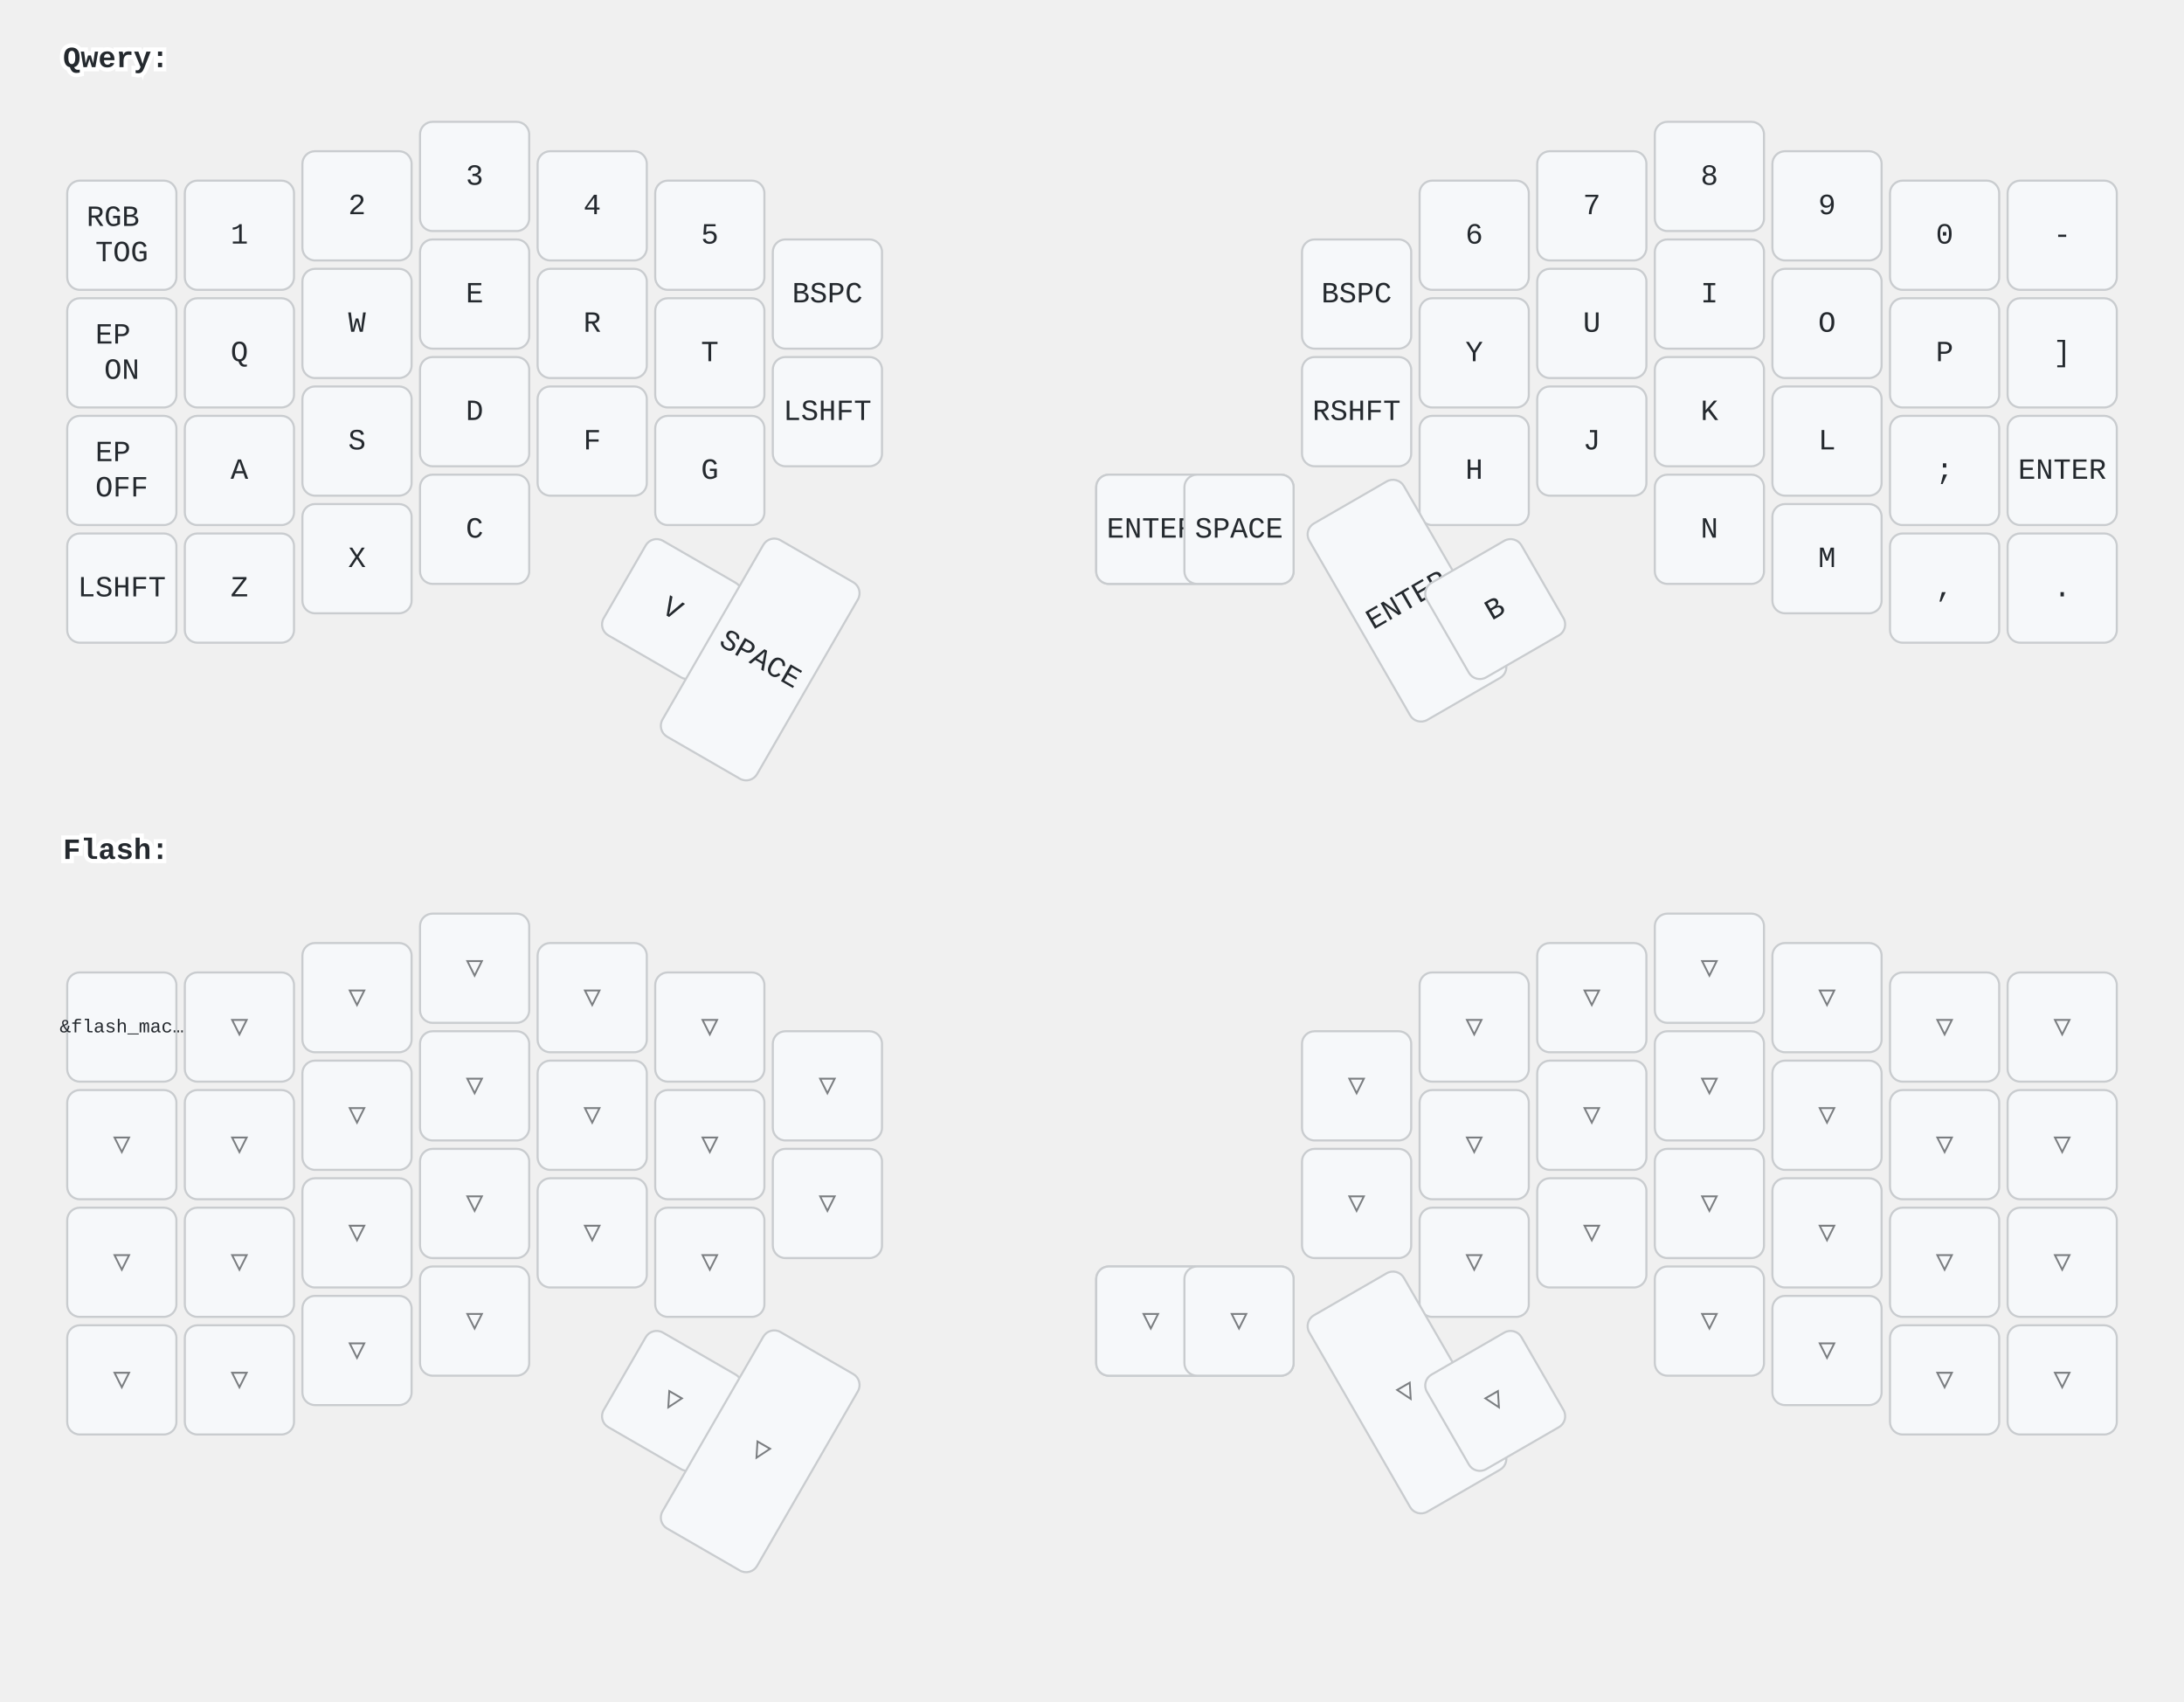
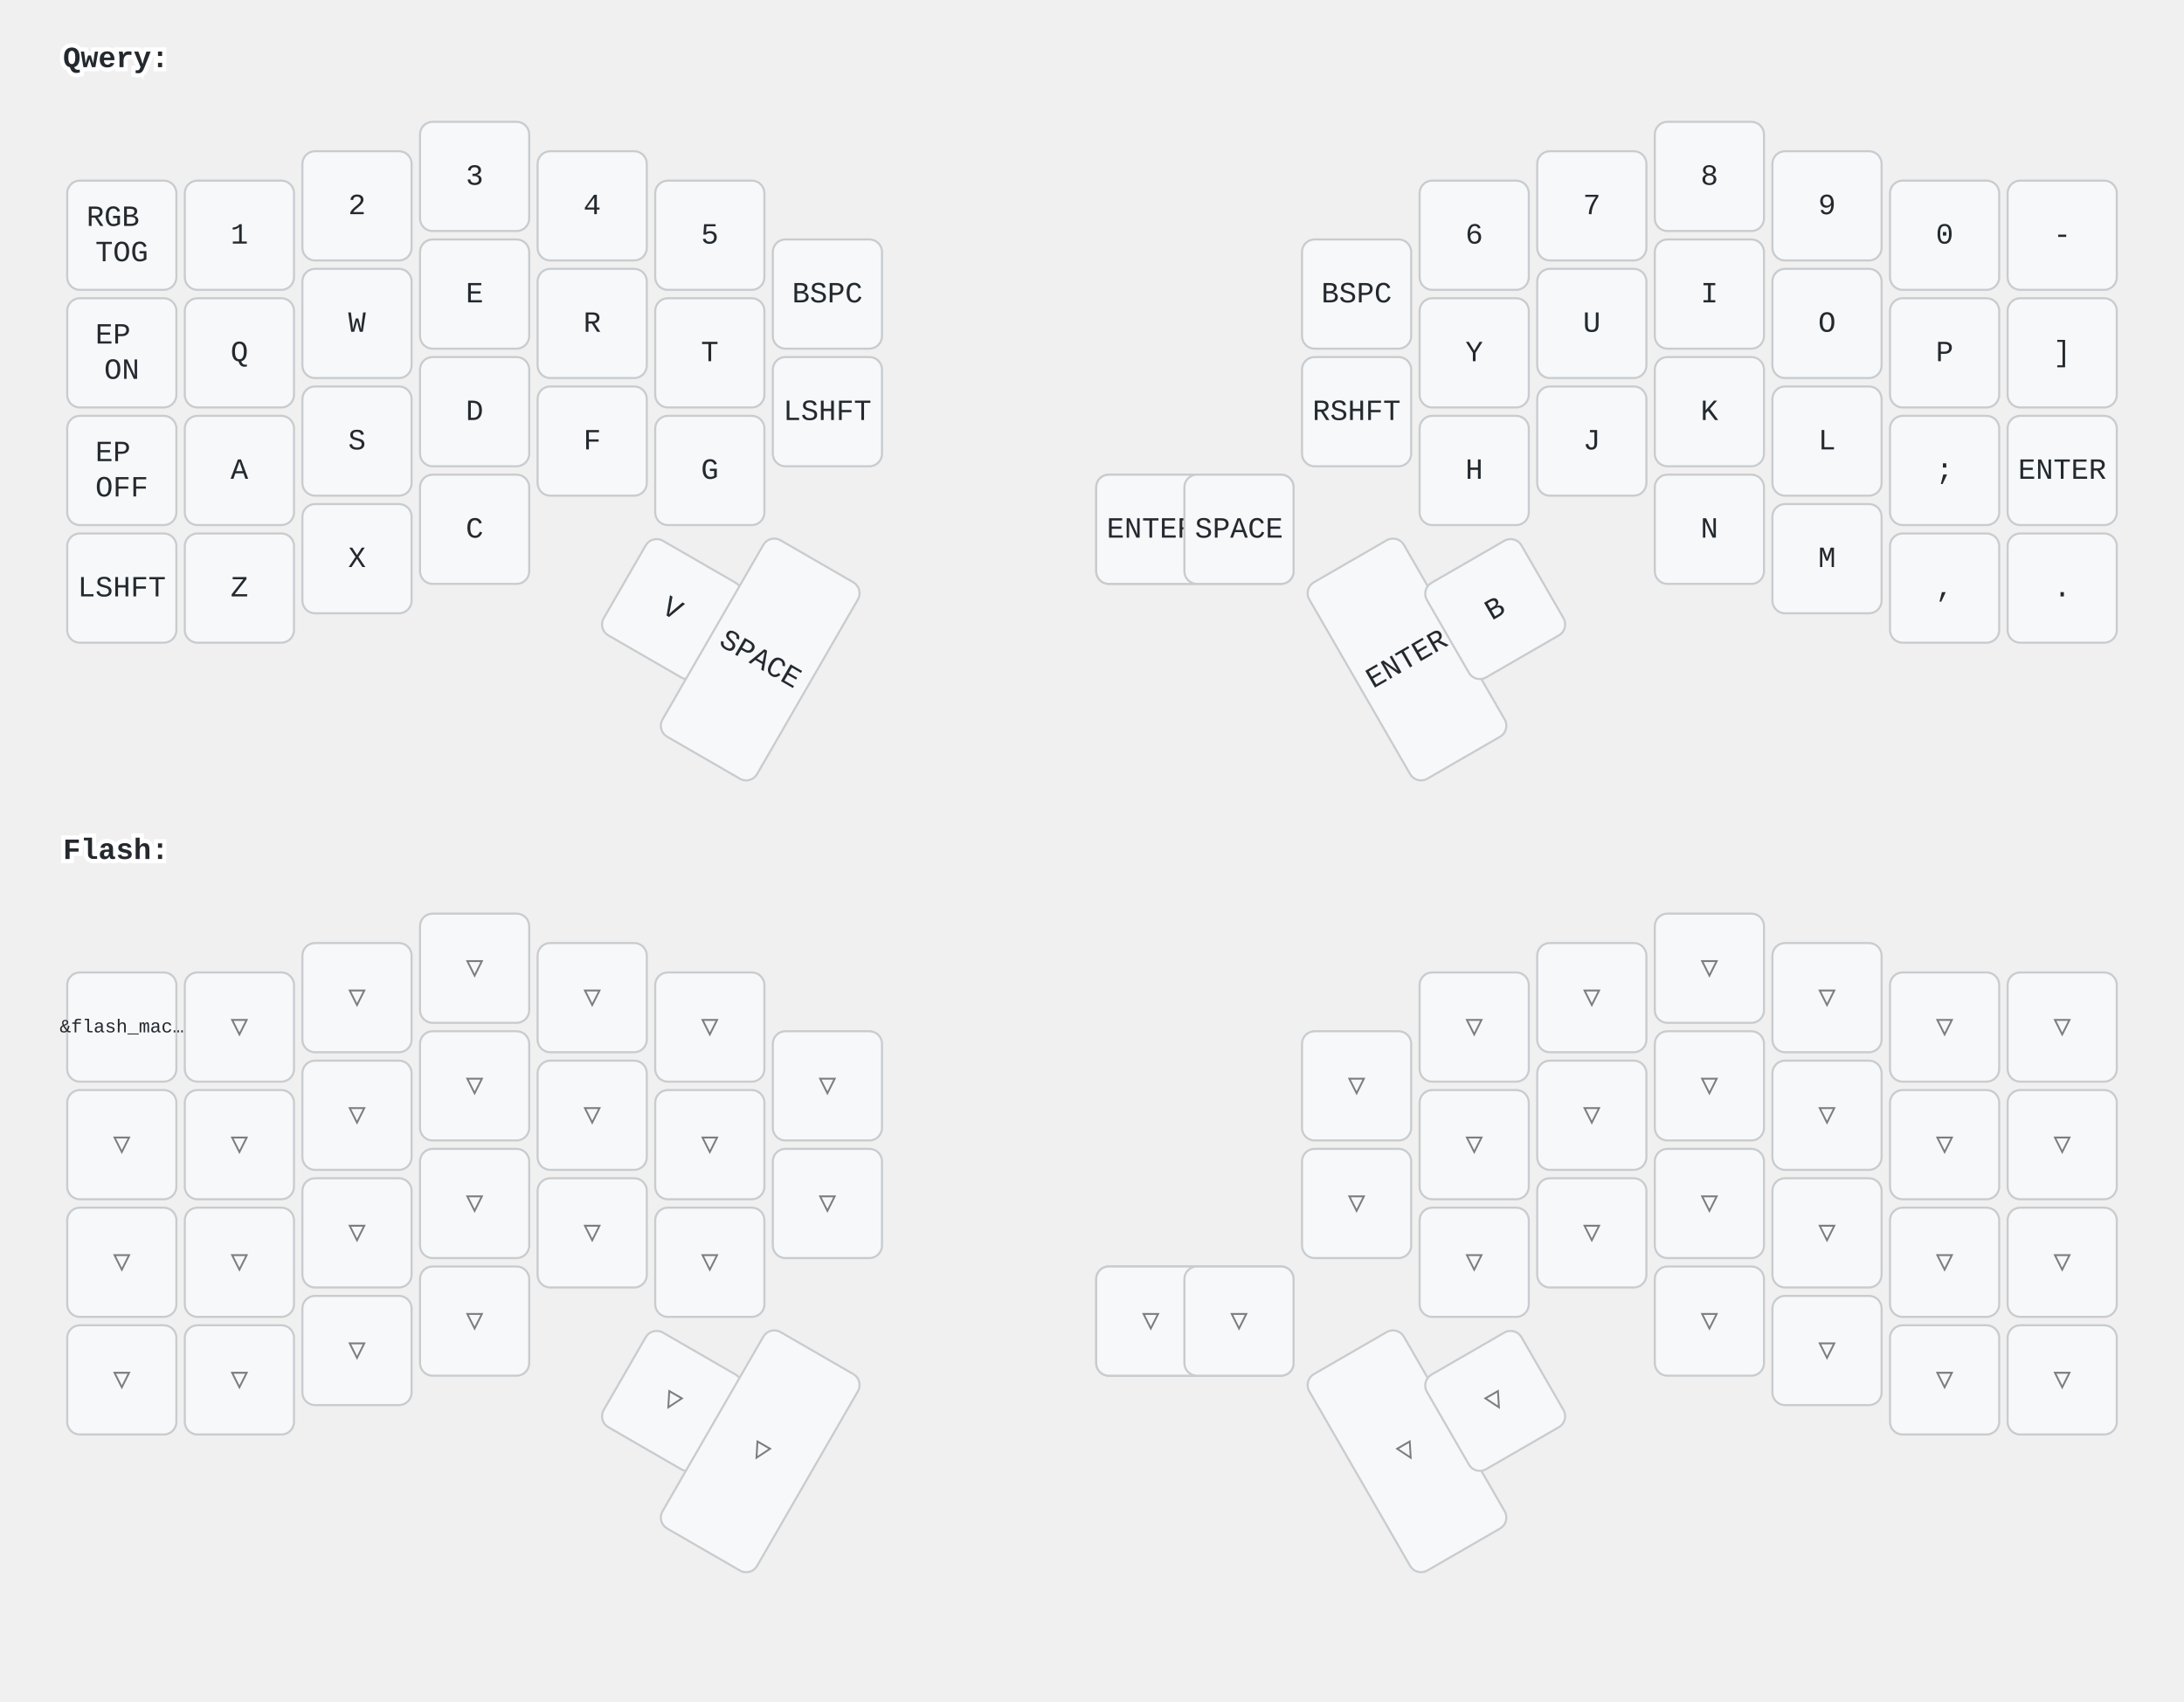
<svg xmlns="http://www.w3.org/2000/svg" width="1040" height="810" viewBox="0 0 1040 810" class="keymap">
  <style>/* inherit to force styles through use tags */
svg path {
    fill: inherit;
}

/* font and background color specifications */
svg.keymap {
    font-family: SFMono-Regular,Consolas,Liberation Mono,Menlo,monospace;
    font-size: 14px;
    font-kerning: normal;
    text-rendering: optimizeLegibility;
    fill: #24292e;
}

/* default key styling */
rect.key {
    fill: #f6f8fa;
}

rect.key, rect.combo {
    stroke: #c9cccf;
    stroke-width: 1;
}

/* default key side styling, only used is draw_key_sides is set */
rect.side {
    filter: brightness(90%);
}

/* color accent for combo boxes */
rect.combo, rect.combo-separate {
    fill: #cdf;
}

/* color accent for held keys */
rect.held, rect.combo.held {
    fill: #fdd;
}

/* color accent for ghost (optional) keys */
rect.ghost, rect.combo.ghost {
    stroke-dasharray: 4, 4;
    stroke-width: 2;
}

text {
    text-anchor: middle;
    dominant-baseline: middle;
}

/* styling for layer labels */
text.label {
    font-weight: bold;
    text-anchor: start;
    stroke: white;
    stroke-width: 4;
    paint-order: stroke;
}

/* styling for optional footer */
text.footer {
    text-anchor: end;
    dominant-baseline: auto;
    stroke: white;
    stroke-width: 4;
    paint-order: stroke;
}

/* styling for combo tap, and key hold/shifted label text */
text.combo, text.hold, text.shifted {
    font-size: 11px;
}

text.hold {
    text-anchor: middle;
    dominant-baseline: auto;
}

text.shifted {
    text-anchor: middle;
    dominant-baseline: hanging;
}

text.layer-activator {
    text-decoration: underline;
}

/* styling for hold/shifted label text in combo box */
text.combo.hold, text.combo.shifted {
    font-size: 8px;
}

/* lighter symbol for transparent keys */
text.trans {
    fill: #7b7e81;
}

/* styling for combo dendrons */
path.combo {
    stroke-width: 1;
    stroke: gray;
    fill: none;
}

/* Start Tabler Icons Cleanup */
/* cannot use height/width with glyphs */
.icon-tabler &gt; path {
    fill: inherit;
    stroke: inherit;
    stroke-width: 2;
}
/* hide tabler's default box */
.icon-tabler &gt; path[stroke="none"][fill="none"] {
    visibility: hidden;
}
/* End Tabler Icons Cleanup */
</style>
  <g transform="translate(30, 0)" class="layer-Qwery">
    <text x="0" y="28" class="label" id="Qwery">Qwery:</text>
    <g transform="translate(0, 56)">
      <g transform="translate(28, 56)" class="key keypos-0">
        <rect rx="6" ry="6" x="-26" y="-26" width="52" height="52" class="key" />
        <text x="0" y="0" class="key tap">
          <tspan x="0" dy="-0.6em">RGB</tspan>
          <tspan x="0" dy="1.2em">TOG</tspan>
        </text>
      </g>
      <g transform="translate(84, 56)" class="key keypos-1">
        <rect rx="6" ry="6" x="-26" y="-26" width="52" height="52" class="key" />
        <text x="0" y="0" class="key tap">1</text>
      </g>
      <g transform="translate(140, 42)" class="key keypos-2">
        <rect rx="6" ry="6" x="-26" y="-26" width="52" height="52" class="key" />
        <text x="0" y="0" class="key tap">2</text>
      </g>
      <g transform="translate(196, 28)" class="key keypos-3">
        <rect rx="6" ry="6" x="-26" y="-26" width="52" height="52" class="key" />
        <text x="0" y="0" class="key tap">3</text>
      </g>
      <g transform="translate(252, 42)" class="key keypos-4">
        <rect rx="6" ry="6" x="-26" y="-26" width="52" height="52" class="key" />
        <text x="0" y="0" class="key tap">4</text>
      </g>
      <g transform="translate(308, 56)" class="key keypos-5">
        <rect rx="6" ry="6" x="-26" y="-26" width="52" height="52" class="key" />
        <text x="0" y="0" class="key tap">5</text>
      </g>
      <g transform="translate(364, 84)" class="key keypos-6">
        <rect rx="6" ry="6" x="-26" y="-26" width="52" height="52" class="key" />
        <text x="0" y="0" class="key tap">BSPC</text>
      </g>
      <g transform="translate(616, 84)" class="key keypos-7">
        <rect rx="6" ry="6" x="-26" y="-26" width="52" height="52" class="key" />
        <text x="0" y="0" class="key tap">BSPC</text>
      </g>
      <g transform="translate(672, 56)" class="key keypos-8">
        <rect rx="6" ry="6" x="-26" y="-26" width="52" height="52" class="key" />
        <text x="0" y="0" class="key tap">6</text>
      </g>
      <g transform="translate(728, 42)" class="key keypos-9">
        <rect rx="6" ry="6" x="-26" y="-26" width="52" height="52" class="key" />
        <text x="0" y="0" class="key tap">7</text>
      </g>
      <g transform="translate(784, 28)" class="key keypos-10">
        <rect rx="6" ry="6" x="-26" y="-26" width="52" height="52" class="key" />
        <text x="0" y="0" class="key tap">8</text>
      </g>
      <g transform="translate(840, 42)" class="key keypos-11">
        <rect rx="6" ry="6" x="-26" y="-26" width="52" height="52" class="key" />
        <text x="0" y="0" class="key tap">9</text>
      </g>
      <g transform="translate(896, 56)" class="key keypos-12">
        <rect rx="6" ry="6" x="-26" y="-26" width="52" height="52" class="key" />
        <text x="0" y="0" class="key tap">0</text>
      </g>
      <g transform="translate(952, 56)" class="key keypos-13">
        <rect rx="6" ry="6" x="-26" y="-26" width="52" height="52" class="key" />
        <text x="0" y="0" class="key tap">-</text>
      </g>
      <g transform="translate(28, 112)" class="key keypos-14">
        <rect rx="6" ry="6" x="-26" y="-26" width="52" height="52" class="key" />
        <text x="0" y="0" class="key tap">
          <tspan x="0" dy="-0.6em">EP</tspan>
          <tspan x="0" dy="1.2em">ON</tspan>
        </text>
      </g>
      <g transform="translate(84, 112)" class="key keypos-15">
        <rect rx="6" ry="6" x="-26" y="-26" width="52" height="52" class="key" />
        <text x="0" y="0" class="key tap">Q</text>
      </g>
      <g transform="translate(140, 98)" class="key keypos-16">
        <rect rx="6" ry="6" x="-26" y="-26" width="52" height="52" class="key" />
        <text x="0" y="0" class="key tap">W</text>
      </g>
      <g transform="translate(196, 84)" class="key keypos-17">
        <rect rx="6" ry="6" x="-26" y="-26" width="52" height="52" class="key" />
        <text x="0" y="0" class="key tap">E</text>
      </g>
      <g transform="translate(252, 98)" class="key keypos-18">
        <rect rx="6" ry="6" x="-26" y="-26" width="52" height="52" class="key" />
        <text x="0" y="0" class="key tap">R</text>
      </g>
      <g transform="translate(308, 112)" class="key keypos-19">
        <rect rx="6" ry="6" x="-26" y="-26" width="52" height="52" class="key" />
        <text x="0" y="0" class="key tap">T</text>
      </g>
      <g transform="translate(364, 140)" class="key keypos-20">
        <rect rx="6" ry="6" x="-26" y="-26" width="52" height="52" class="key" />
        <text x="0" y="0" class="key tap">LSHFT</text>
      </g>
      <g transform="translate(616, 140)" class="key keypos-21">
        <rect rx="6" ry="6" x="-26" y="-26" width="52" height="52" class="key" />
        <text x="0" y="0" class="key tap">RSHFT</text>
      </g>
      <g transform="translate(672, 112)" class="key keypos-22">
        <rect rx="6" ry="6" x="-26" y="-26" width="52" height="52" class="key" />
        <text x="0" y="0" class="key tap">Y</text>
      </g>
      <g transform="translate(728, 98)" class="key keypos-23">
        <rect rx="6" ry="6" x="-26" y="-26" width="52" height="52" class="key" />
        <text x="0" y="0" class="key tap">U</text>
      </g>
      <g transform="translate(784, 84)" class="key keypos-24">
        <rect rx="6" ry="6" x="-26" y="-26" width="52" height="52" class="key" />
        <text x="0" y="0" class="key tap">I</text>
      </g>
      <g transform="translate(840, 98)" class="key keypos-25">
        <rect rx="6" ry="6" x="-26" y="-26" width="52" height="52" class="key" />
        <text x="0" y="0" class="key tap">O</text>
      </g>
      <g transform="translate(896, 112)" class="key keypos-26">
        <rect rx="6" ry="6" x="-26" y="-26" width="52" height="52" class="key" />
        <text x="0" y="0" class="key tap">P</text>
      </g>
      <g transform="translate(952, 112)" class="key keypos-27">
        <rect rx="6" ry="6" x="-26" y="-26" width="52" height="52" class="key" />
        <text x="0" y="0" class="key tap">]</text>
      </g>
      <g transform="translate(28, 168)" class="key keypos-28">
        <rect rx="6" ry="6" x="-26" y="-26" width="52" height="52" class="key" />
        <text x="0" y="0" class="key tap">
          <tspan x="0" dy="-0.6em">EP</tspan>
          <tspan x="0" dy="1.2em">OFF</tspan>
        </text>
      </g>
      <g transform="translate(84, 168)" class="key keypos-29">
        <rect rx="6" ry="6" x="-26" y="-26" width="52" height="52" class="key" />
        <text x="0" y="0" class="key tap">A</text>
      </g>
      <g transform="translate(140, 154)" class="key keypos-30">
        <rect rx="6" ry="6" x="-26" y="-26" width="52" height="52" class="key" />
        <text x="0" y="0" class="key tap">S</text>
      </g>
      <g transform="translate(196, 140)" class="key keypos-31">
        <rect rx="6" ry="6" x="-26" y="-26" width="52" height="52" class="key" />
        <text x="0" y="0" class="key tap">D</text>
      </g>
      <g transform="translate(252, 154)" class="key keypos-32">
        <rect rx="6" ry="6" x="-26" y="-26" width="52" height="52" class="key" />
        <text x="0" y="0" class="key tap">F</text>
      </g>
      <g transform="translate(308, 168)" class="key keypos-33">
        <rect rx="6" ry="6" x="-26" y="-26" width="52" height="52" class="key" />
        <text x="0" y="0" class="key tap">G</text>
      </g>
      <g transform="translate(518, 196)" class="key keypos-34">
        <rect rx="6" ry="6" x="-26" y="-26" width="52" height="52" class="key" />
        <text x="0" y="0" class="key tap">TAB</text>
      </g>
      <g transform="translate(560, 196)" class="key keypos-35">
        <rect rx="6" ry="6" x="-26" y="-26" width="52" height="52" class="key" />
        <text x="0" y="0" class="key tap">TAB</text>
      </g>
      <g transform="translate(672, 168)" class="key keypos-36">
        <rect rx="6" ry="6" x="-26" y="-26" width="52" height="52" class="key" />
        <text x="0" y="0" class="key tap">H</text>
      </g>
      <g transform="translate(728, 154)" class="key keypos-37">
        <rect rx="6" ry="6" x="-26" y="-26" width="52" height="52" class="key" />
        <text x="0" y="0" class="key tap">J</text>
      </g>
      <g transform="translate(784, 140)" class="key keypos-38">
        <rect rx="6" ry="6" x="-26" y="-26" width="52" height="52" class="key" />
        <text x="0" y="0" class="key tap">K</text>
      </g>
      <g transform="translate(840, 154)" class="key keypos-39">
        <rect rx="6" ry="6" x="-26" y="-26" width="52" height="52" class="key" />
        <text x="0" y="0" class="key tap">L</text>
      </g>
      <g transform="translate(896, 168)" class="key keypos-40">
        <rect rx="6" ry="6" x="-26" y="-26" width="52" height="52" class="key" />
        <text x="0" y="0" class="key tap">;</text>
      </g>
      <g transform="translate(952, 168)" class="key keypos-41">
        <rect rx="6" ry="6" x="-26" y="-26" width="52" height="52" class="key" />
        <text x="0" y="0" class="key tap">ENTER</text>
      </g>
      <g transform="translate(28, 224)" class="key keypos-42">
        <rect rx="6" ry="6" x="-26" y="-26" width="52" height="52" class="key" />
        <text x="0" y="0" class="key tap">LSHFT</text>
      </g>
      <g transform="translate(84, 224)" class="key keypos-43">
        <rect rx="6" ry="6" x="-26" y="-26" width="52" height="52" class="key" />
        <text x="0" y="0" class="key tap">Z</text>
      </g>
      <g transform="translate(140, 210)" class="key keypos-44">
        <rect rx="6" ry="6" x="-26" y="-26" width="52" height="52" class="key" />
        <text x="0" y="0" class="key tap">X</text>
      </g>
      <g transform="translate(196, 196)" class="key keypos-45">
        <rect rx="6" ry="6" x="-26" y="-26" width="52" height="52" class="key" />
        <text x="0" y="0" class="key tap">C</text>
      </g>
      <g transform="translate(290, 234) rotate(30.0)" class="key keypos-46">
        <rect rx="6" ry="6" x="-26" y="-26" width="52" height="52" class="key" />
        <text x="0" y="0" class="key tap">V</text>
      </g>
      <g transform="translate(332, 258) rotate(30.0)" class="key keypos-47">
        <rect rx="6" ry="6" x="-26" y="-54" width="52" height="108" class="key" />
        <text x="0" y="0" class="key tap">SPACE</text>
      </g>
      <g transform="translate(518, 196)" class="key keypos-48">
        <rect rx="6" ry="6" x="-26" y="-26" width="52" height="52" class="key" />
        <text x="0" y="0" class="key tap">ENTER</text>
      </g>
      <g transform="translate(560, 196)" class="key keypos-49">
        <rect rx="6" ry="6" x="-26" y="-26" width="52" height="52" class="key" />
        <text x="0" y="0" class="key tap">SPACE</text>
      </g>
-       <g transform="translate(640, 230) rotate(-30.0)" class="key keypos-50">
+       <g transform="translate(640, 258) rotate(-30.0)" class="key keypos-50">
        <rect rx="6" ry="6" x="-26" y="-54" width="52" height="108" class="key" />
        <text x="0" y="0" class="key tap">ENTER</text>
      </g>
      <g transform="translate(682, 234) rotate(-30.0)" class="key keypos-51">
        <rect rx="6" ry="6" x="-26" y="-26" width="52" height="52" class="key" />
        <text x="0" y="0" class="key tap">B</text>
      </g>
      <g transform="translate(784, 196)" class="key keypos-52">
        <rect rx="6" ry="6" x="-26" y="-26" width="52" height="52" class="key" />
        <text x="0" y="0" class="key tap">N</text>
      </g>
      <g transform="translate(840, 210)" class="key keypos-53">
        <rect rx="6" ry="6" x="-26" y="-26" width="52" height="52" class="key" />
        <text x="0" y="0" class="key tap">M</text>
      </g>
      <g transform="translate(896, 224)" class="key keypos-54">
        <rect rx="6" ry="6" x="-26" y="-26" width="52" height="52" class="key" />
        <text x="0" y="0" class="key tap">,</text>
      </g>
      <g transform="translate(952, 224)" class="key keypos-55">
        <rect rx="6" ry="6" x="-26" y="-26" width="52" height="52" class="key" />
        <text x="0" y="0" class="key tap">.</text>
      </g>
    </g>
  </g>
  <g transform="translate(30, 377)" class="layer-Flash">
    <text x="0" y="28" class="label" id="Flash">Flash:</text>
    <g transform="translate(0, 56)">
      <g transform="translate(28, 56)" class="key keypos-0">
        <rect rx="6" ry="6" x="-26" y="-26" width="52" height="52" class="key" />
        <text x="0" y="0" class="key tap">
          <tspan style="font-size: 64%">&amp;flash_mac…</tspan>
        </text>
      </g>
      <g transform="translate(84, 56)" class="key trans keypos-1">
        <rect rx="6" ry="6" x="-26" y="-26" width="52" height="52" class="key trans" />
        <text x="0" y="0" class="key trans tap">▽</text>
      </g>
      <g transform="translate(140, 42)" class="key trans keypos-2">
        <rect rx="6" ry="6" x="-26" y="-26" width="52" height="52" class="key trans" />
        <text x="0" y="0" class="key trans tap">▽</text>
      </g>
      <g transform="translate(196, 28)" class="key trans keypos-3">
        <rect rx="6" ry="6" x="-26" y="-26" width="52" height="52" class="key trans" />
        <text x="0" y="0" class="key trans tap">▽</text>
      </g>
      <g transform="translate(252, 42)" class="key trans keypos-4">
        <rect rx="6" ry="6" x="-26" y="-26" width="52" height="52" class="key trans" />
        <text x="0" y="0" class="key trans tap">▽</text>
      </g>
      <g transform="translate(308, 56)" class="key trans keypos-5">
        <rect rx="6" ry="6" x="-26" y="-26" width="52" height="52" class="key trans" />
        <text x="0" y="0" class="key trans tap">▽</text>
      </g>
      <g transform="translate(364, 84)" class="key trans keypos-6">
        <rect rx="6" ry="6" x="-26" y="-26" width="52" height="52" class="key trans" />
        <text x="0" y="0" class="key trans tap">▽</text>
      </g>
      <g transform="translate(616, 84)" class="key trans keypos-7">
        <rect rx="6" ry="6" x="-26" y="-26" width="52" height="52" class="key trans" />
        <text x="0" y="0" class="key trans tap">▽</text>
      </g>
      <g transform="translate(672, 56)" class="key trans keypos-8">
        <rect rx="6" ry="6" x="-26" y="-26" width="52" height="52" class="key trans" />
        <text x="0" y="0" class="key trans tap">▽</text>
      </g>
      <g transform="translate(728, 42)" class="key trans keypos-9">
        <rect rx="6" ry="6" x="-26" y="-26" width="52" height="52" class="key trans" />
        <text x="0" y="0" class="key trans tap">▽</text>
      </g>
      <g transform="translate(784, 28)" class="key trans keypos-10">
        <rect rx="6" ry="6" x="-26" y="-26" width="52" height="52" class="key trans" />
        <text x="0" y="0" class="key trans tap">▽</text>
      </g>
      <g transform="translate(840, 42)" class="key trans keypos-11">
        <rect rx="6" ry="6" x="-26" y="-26" width="52" height="52" class="key trans" />
        <text x="0" y="0" class="key trans tap">▽</text>
      </g>
      <g transform="translate(896, 56)" class="key trans keypos-12">
        <rect rx="6" ry="6" x="-26" y="-26" width="52" height="52" class="key trans" />
        <text x="0" y="0" class="key trans tap">▽</text>
      </g>
      <g transform="translate(952, 56)" class="key trans keypos-13">
        <rect rx="6" ry="6" x="-26" y="-26" width="52" height="52" class="key trans" />
        <text x="0" y="0" class="key trans tap">▽</text>
      </g>
      <g transform="translate(28, 112)" class="key trans keypos-14">
        <rect rx="6" ry="6" x="-26" y="-26" width="52" height="52" class="key trans" />
        <text x="0" y="0" class="key trans tap">▽</text>
      </g>
      <g transform="translate(84, 112)" class="key trans keypos-15">
        <rect rx="6" ry="6" x="-26" y="-26" width="52" height="52" class="key trans" />
        <text x="0" y="0" class="key trans tap">▽</text>
      </g>
      <g transform="translate(140, 98)" class="key trans keypos-16">
        <rect rx="6" ry="6" x="-26" y="-26" width="52" height="52" class="key trans" />
        <text x="0" y="0" class="key trans tap">▽</text>
      </g>
      <g transform="translate(196, 84)" class="key trans keypos-17">
        <rect rx="6" ry="6" x="-26" y="-26" width="52" height="52" class="key trans" />
        <text x="0" y="0" class="key trans tap">▽</text>
      </g>
      <g transform="translate(252, 98)" class="key trans keypos-18">
        <rect rx="6" ry="6" x="-26" y="-26" width="52" height="52" class="key trans" />
        <text x="0" y="0" class="key trans tap">▽</text>
      </g>
      <g transform="translate(308, 112)" class="key trans keypos-19">
        <rect rx="6" ry="6" x="-26" y="-26" width="52" height="52" class="key trans" />
        <text x="0" y="0" class="key trans tap">▽</text>
      </g>
      <g transform="translate(364, 140)" class="key trans keypos-20">
        <rect rx="6" ry="6" x="-26" y="-26" width="52" height="52" class="key trans" />
        <text x="0" y="0" class="key trans tap">▽</text>
      </g>
      <g transform="translate(616, 140)" class="key trans keypos-21">
        <rect rx="6" ry="6" x="-26" y="-26" width="52" height="52" class="key trans" />
        <text x="0" y="0" class="key trans tap">▽</text>
      </g>
      <g transform="translate(672, 112)" class="key trans keypos-22">
        <rect rx="6" ry="6" x="-26" y="-26" width="52" height="52" class="key trans" />
        <text x="0" y="0" class="key trans tap">▽</text>
      </g>
      <g transform="translate(728, 98)" class="key trans keypos-23">
        <rect rx="6" ry="6" x="-26" y="-26" width="52" height="52" class="key trans" />
        <text x="0" y="0" class="key trans tap">▽</text>
      </g>
      <g transform="translate(784, 84)" class="key trans keypos-24">
        <rect rx="6" ry="6" x="-26" y="-26" width="52" height="52" class="key trans" />
        <text x="0" y="0" class="key trans tap">▽</text>
      </g>
      <g transform="translate(840, 98)" class="key trans keypos-25">
        <rect rx="6" ry="6" x="-26" y="-26" width="52" height="52" class="key trans" />
        <text x="0" y="0" class="key trans tap">▽</text>
      </g>
      <g transform="translate(896, 112)" class="key trans keypos-26">
        <rect rx="6" ry="6" x="-26" y="-26" width="52" height="52" class="key trans" />
        <text x="0" y="0" class="key trans tap">▽</text>
      </g>
      <g transform="translate(952, 112)" class="key trans keypos-27">
        <rect rx="6" ry="6" x="-26" y="-26" width="52" height="52" class="key trans" />
        <text x="0" y="0" class="key trans tap">▽</text>
      </g>
      <g transform="translate(28, 168)" class="key trans keypos-28">
        <rect rx="6" ry="6" x="-26" y="-26" width="52" height="52" class="key trans" />
        <text x="0" y="0" class="key trans tap">▽</text>
      </g>
      <g transform="translate(84, 168)" class="key trans keypos-29">
        <rect rx="6" ry="6" x="-26" y="-26" width="52" height="52" class="key trans" />
        <text x="0" y="0" class="key trans tap">▽</text>
      </g>
      <g transform="translate(140, 154)" class="key trans keypos-30">
        <rect rx="6" ry="6" x="-26" y="-26" width="52" height="52" class="key trans" />
        <text x="0" y="0" class="key trans tap">▽</text>
      </g>
      <g transform="translate(196, 140)" class="key trans keypos-31">
        <rect rx="6" ry="6" x="-26" y="-26" width="52" height="52" class="key trans" />
        <text x="0" y="0" class="key trans tap">▽</text>
      </g>
      <g transform="translate(252, 154)" class="key trans keypos-32">
        <rect rx="6" ry="6" x="-26" y="-26" width="52" height="52" class="key trans" />
        <text x="0" y="0" class="key trans tap">▽</text>
      </g>
      <g transform="translate(308, 168)" class="key trans keypos-33">
        <rect rx="6" ry="6" x="-26" y="-26" width="52" height="52" class="key trans" />
        <text x="0" y="0" class="key trans tap">▽</text>
      </g>
      <g transform="translate(518, 196)" class="key trans keypos-34">
        <rect rx="6" ry="6" x="-26" y="-26" width="52" height="52" class="key trans" />
        <text x="0" y="0" class="key trans tap">▽</text>
      </g>
      <g transform="translate(560, 196)" class="key trans keypos-35">
        <rect rx="6" ry="6" x="-26" y="-26" width="52" height="52" class="key trans" />
        <text x="0" y="0" class="key trans tap">▽</text>
      </g>
      <g transform="translate(672, 168)" class="key trans keypos-36">
        <rect rx="6" ry="6" x="-26" y="-26" width="52" height="52" class="key trans" />
        <text x="0" y="0" class="key trans tap">▽</text>
      </g>
      <g transform="translate(728, 154)" class="key trans keypos-37">
        <rect rx="6" ry="6" x="-26" y="-26" width="52" height="52" class="key trans" />
        <text x="0" y="0" class="key trans tap">▽</text>
      </g>
      <g transform="translate(784, 140)" class="key trans keypos-38">
        <rect rx="6" ry="6" x="-26" y="-26" width="52" height="52" class="key trans" />
        <text x="0" y="0" class="key trans tap">▽</text>
      </g>
      <g transform="translate(840, 154)" class="key trans keypos-39">
        <rect rx="6" ry="6" x="-26" y="-26" width="52" height="52" class="key trans" />
        <text x="0" y="0" class="key trans tap">▽</text>
      </g>
      <g transform="translate(896, 168)" class="key trans keypos-40">
        <rect rx="6" ry="6" x="-26" y="-26" width="52" height="52" class="key trans" />
        <text x="0" y="0" class="key trans tap">▽</text>
      </g>
      <g transform="translate(952, 168)" class="key trans keypos-41">
        <rect rx="6" ry="6" x="-26" y="-26" width="52" height="52" class="key trans" />
        <text x="0" y="0" class="key trans tap">▽</text>
      </g>
      <g transform="translate(28, 224)" class="key trans keypos-42">
        <rect rx="6" ry="6" x="-26" y="-26" width="52" height="52" class="key trans" />
        <text x="0" y="0" class="key trans tap">▽</text>
      </g>
      <g transform="translate(84, 224)" class="key trans keypos-43">
        <rect rx="6" ry="6" x="-26" y="-26" width="52" height="52" class="key trans" />
        <text x="0" y="0" class="key trans tap">▽</text>
      </g>
      <g transform="translate(140, 210)" class="key trans keypos-44">
        <rect rx="6" ry="6" x="-26" y="-26" width="52" height="52" class="key trans" />
        <text x="0" y="0" class="key trans tap">▽</text>
      </g>
      <g transform="translate(196, 196)" class="key trans keypos-45">
        <rect rx="6" ry="6" x="-26" y="-26" width="52" height="52" class="key trans" />
        <text x="0" y="0" class="key trans tap">▽</text>
      </g>
      <g transform="translate(290, 234) rotate(30.0)" class="key trans keypos-46">
        <rect rx="6" ry="6" x="-26" y="-26" width="52" height="52" class="key trans" />
        <text x="0" y="0" class="key trans tap">▽</text>
      </g>
      <g transform="translate(332, 258) rotate(30.0)" class="key trans keypos-47">
        <rect rx="6" ry="6" x="-26" y="-54" width="52" height="108" class="key trans" />
        <text x="0" y="0" class="key trans tap">▽</text>
      </g>
      <g transform="translate(518, 196)" class="key trans keypos-48">
        <rect rx="6" ry="6" x="-26" y="-26" width="52" height="52" class="key trans" />
        <text x="0" y="0" class="key trans tap">▽</text>
      </g>
      <g transform="translate(560, 196)" class="key trans keypos-49">
        <rect rx="6" ry="6" x="-26" y="-26" width="52" height="52" class="key trans" />
        <text x="0" y="0" class="key trans tap">▽</text>
      </g>
-       <g transform="translate(640, 230) rotate(-30.0)" class="key trans keypos-50">
+       <g transform="translate(640, 258) rotate(-30.0)" class="key trans keypos-50">
        <rect rx="6" ry="6" x="-26" y="-54" width="52" height="108" class="key trans" />
        <text x="0" y="0" class="key trans tap">▽</text>
      </g>
      <g transform="translate(682, 234) rotate(-30.0)" class="key trans keypos-51">
        <rect rx="6" ry="6" x="-26" y="-26" width="52" height="52" class="key trans" />
        <text x="0" y="0" class="key trans tap">▽</text>
      </g>
      <g transform="translate(784, 196)" class="key trans keypos-52">
        <rect rx="6" ry="6" x="-26" y="-26" width="52" height="52" class="key trans" />
        <text x="0" y="0" class="key trans tap">▽</text>
      </g>
      <g transform="translate(840, 210)" class="key trans keypos-53">
        <rect rx="6" ry="6" x="-26" y="-26" width="52" height="52" class="key trans" />
        <text x="0" y="0" class="key trans tap">▽</text>
      </g>
      <g transform="translate(896, 224)" class="key trans keypos-54">
        <rect rx="6" ry="6" x="-26" y="-26" width="52" height="52" class="key trans" />
        <text x="0" y="0" class="key trans tap">▽</text>
      </g>
      <g transform="translate(952, 224)" class="key trans keypos-55">
        <rect rx="6" ry="6" x="-26" y="-26" width="52" height="52" class="key trans" />
        <text x="0" y="0" class="key trans tap">▽</text>
      </g>
    </g>
  </g>
</svg>
